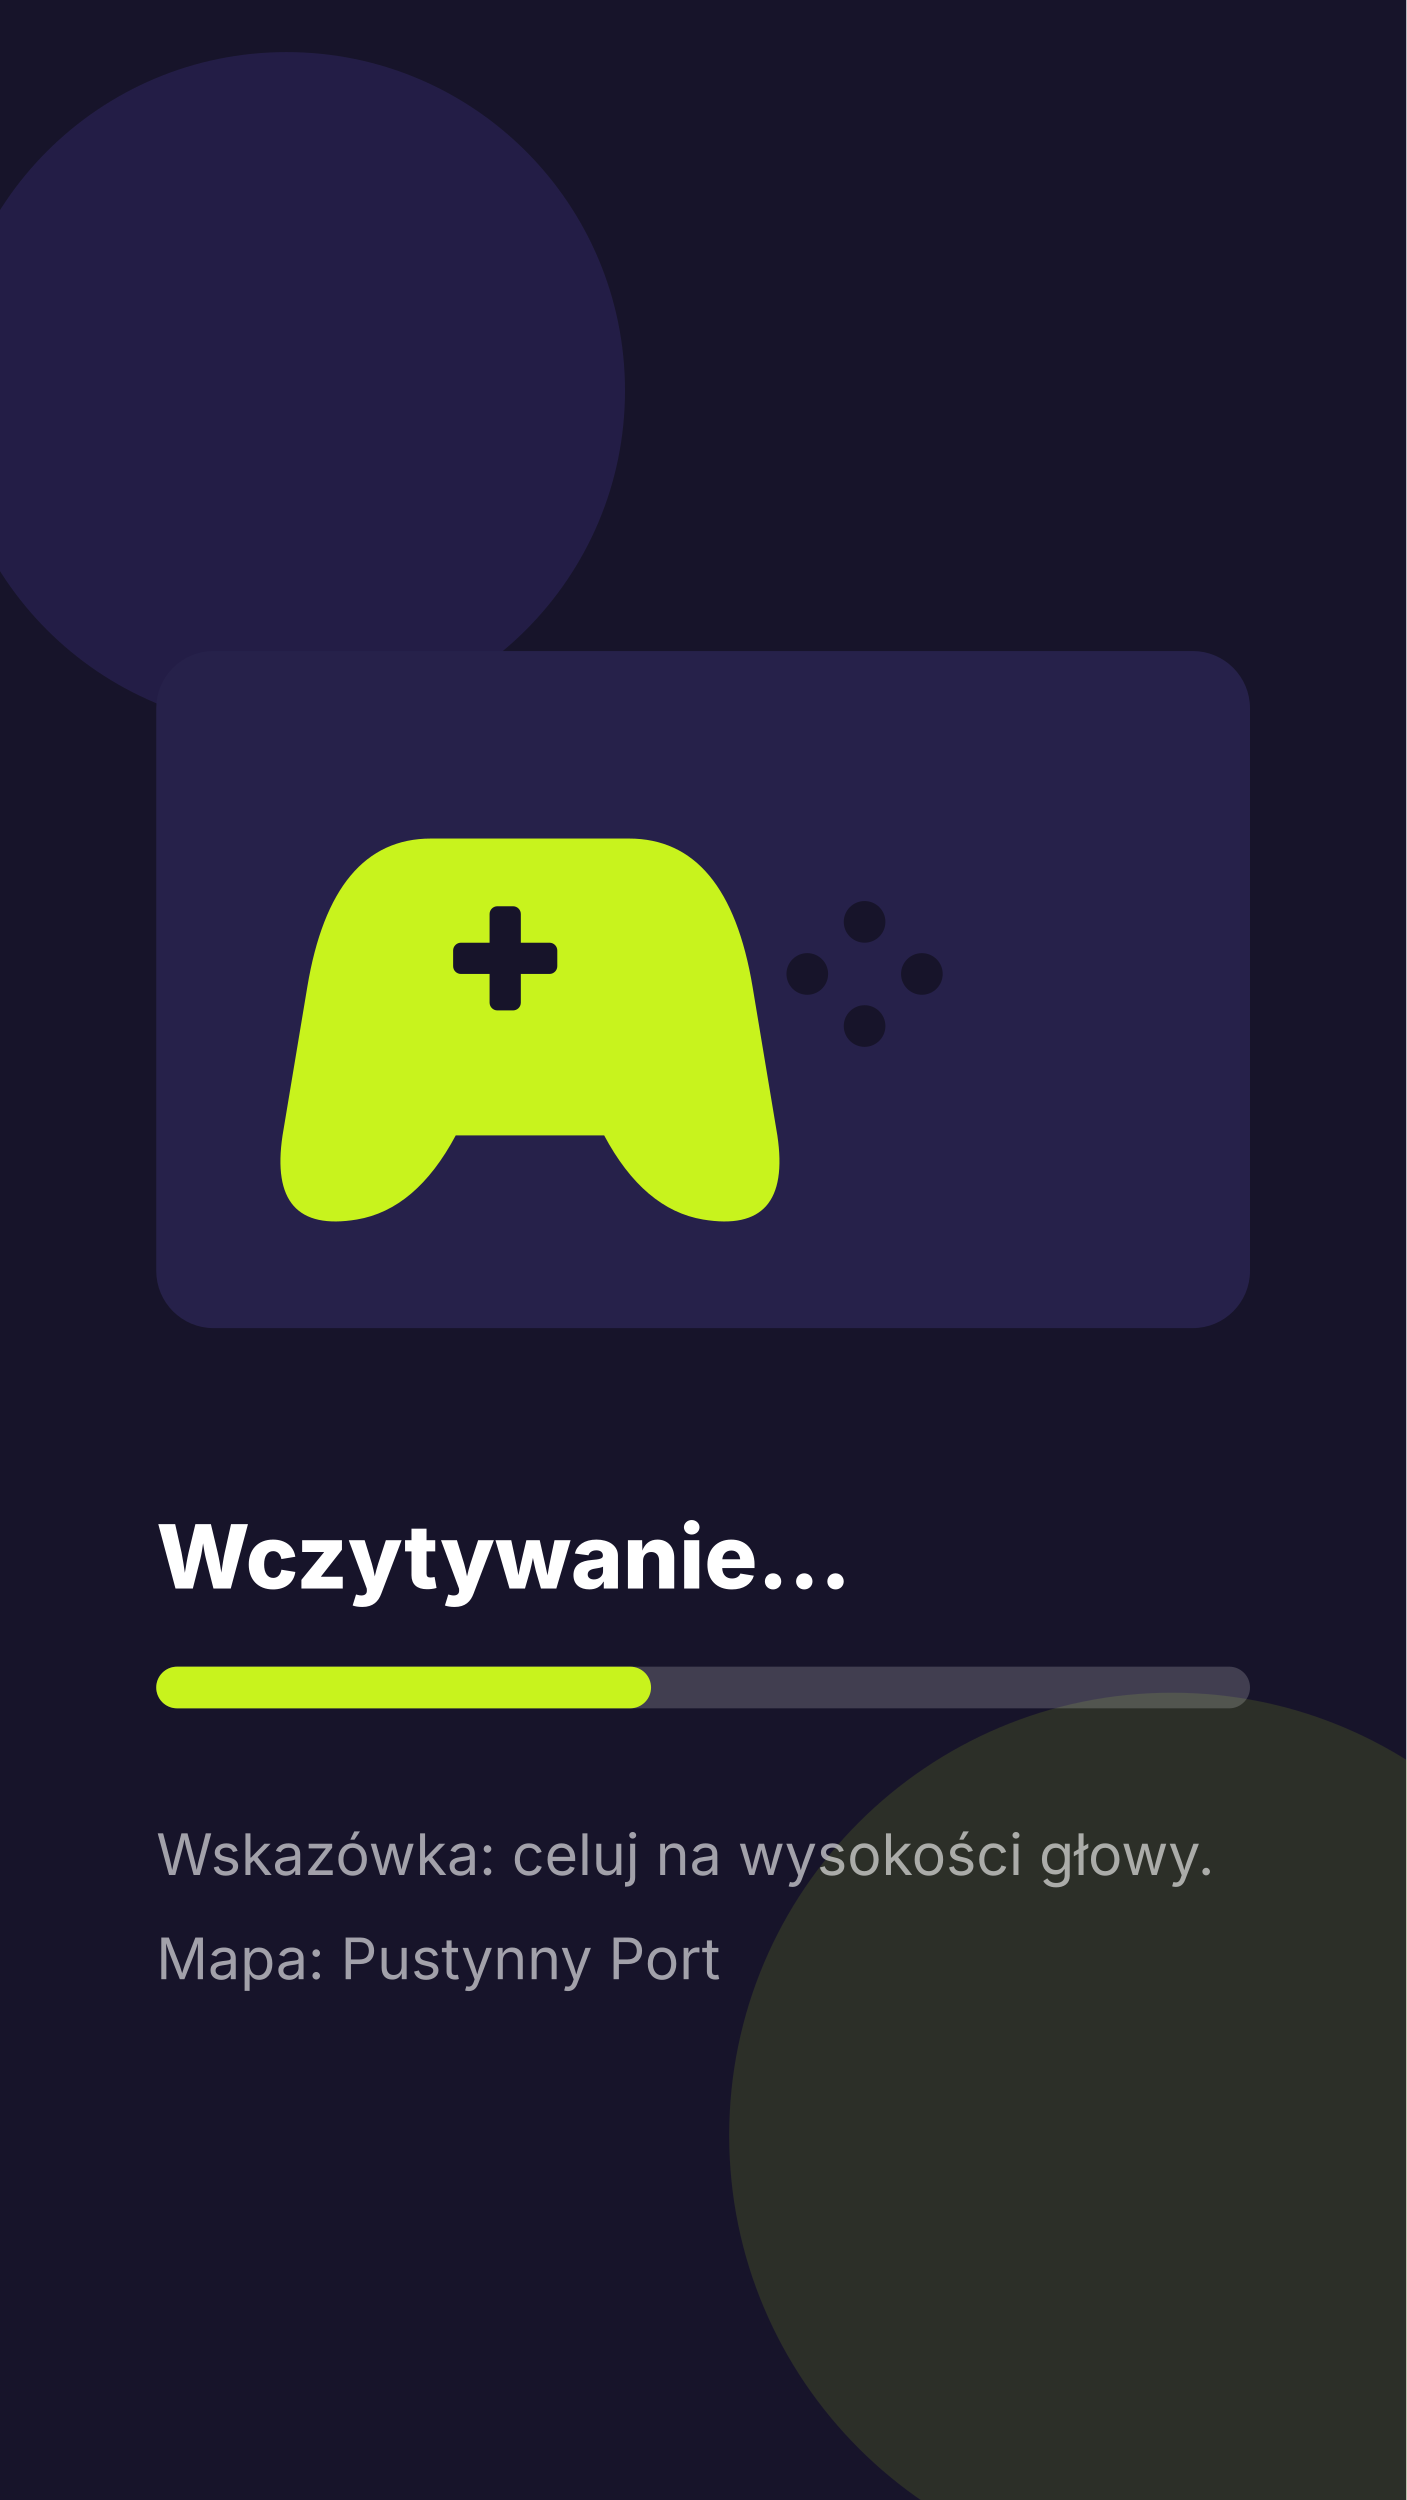
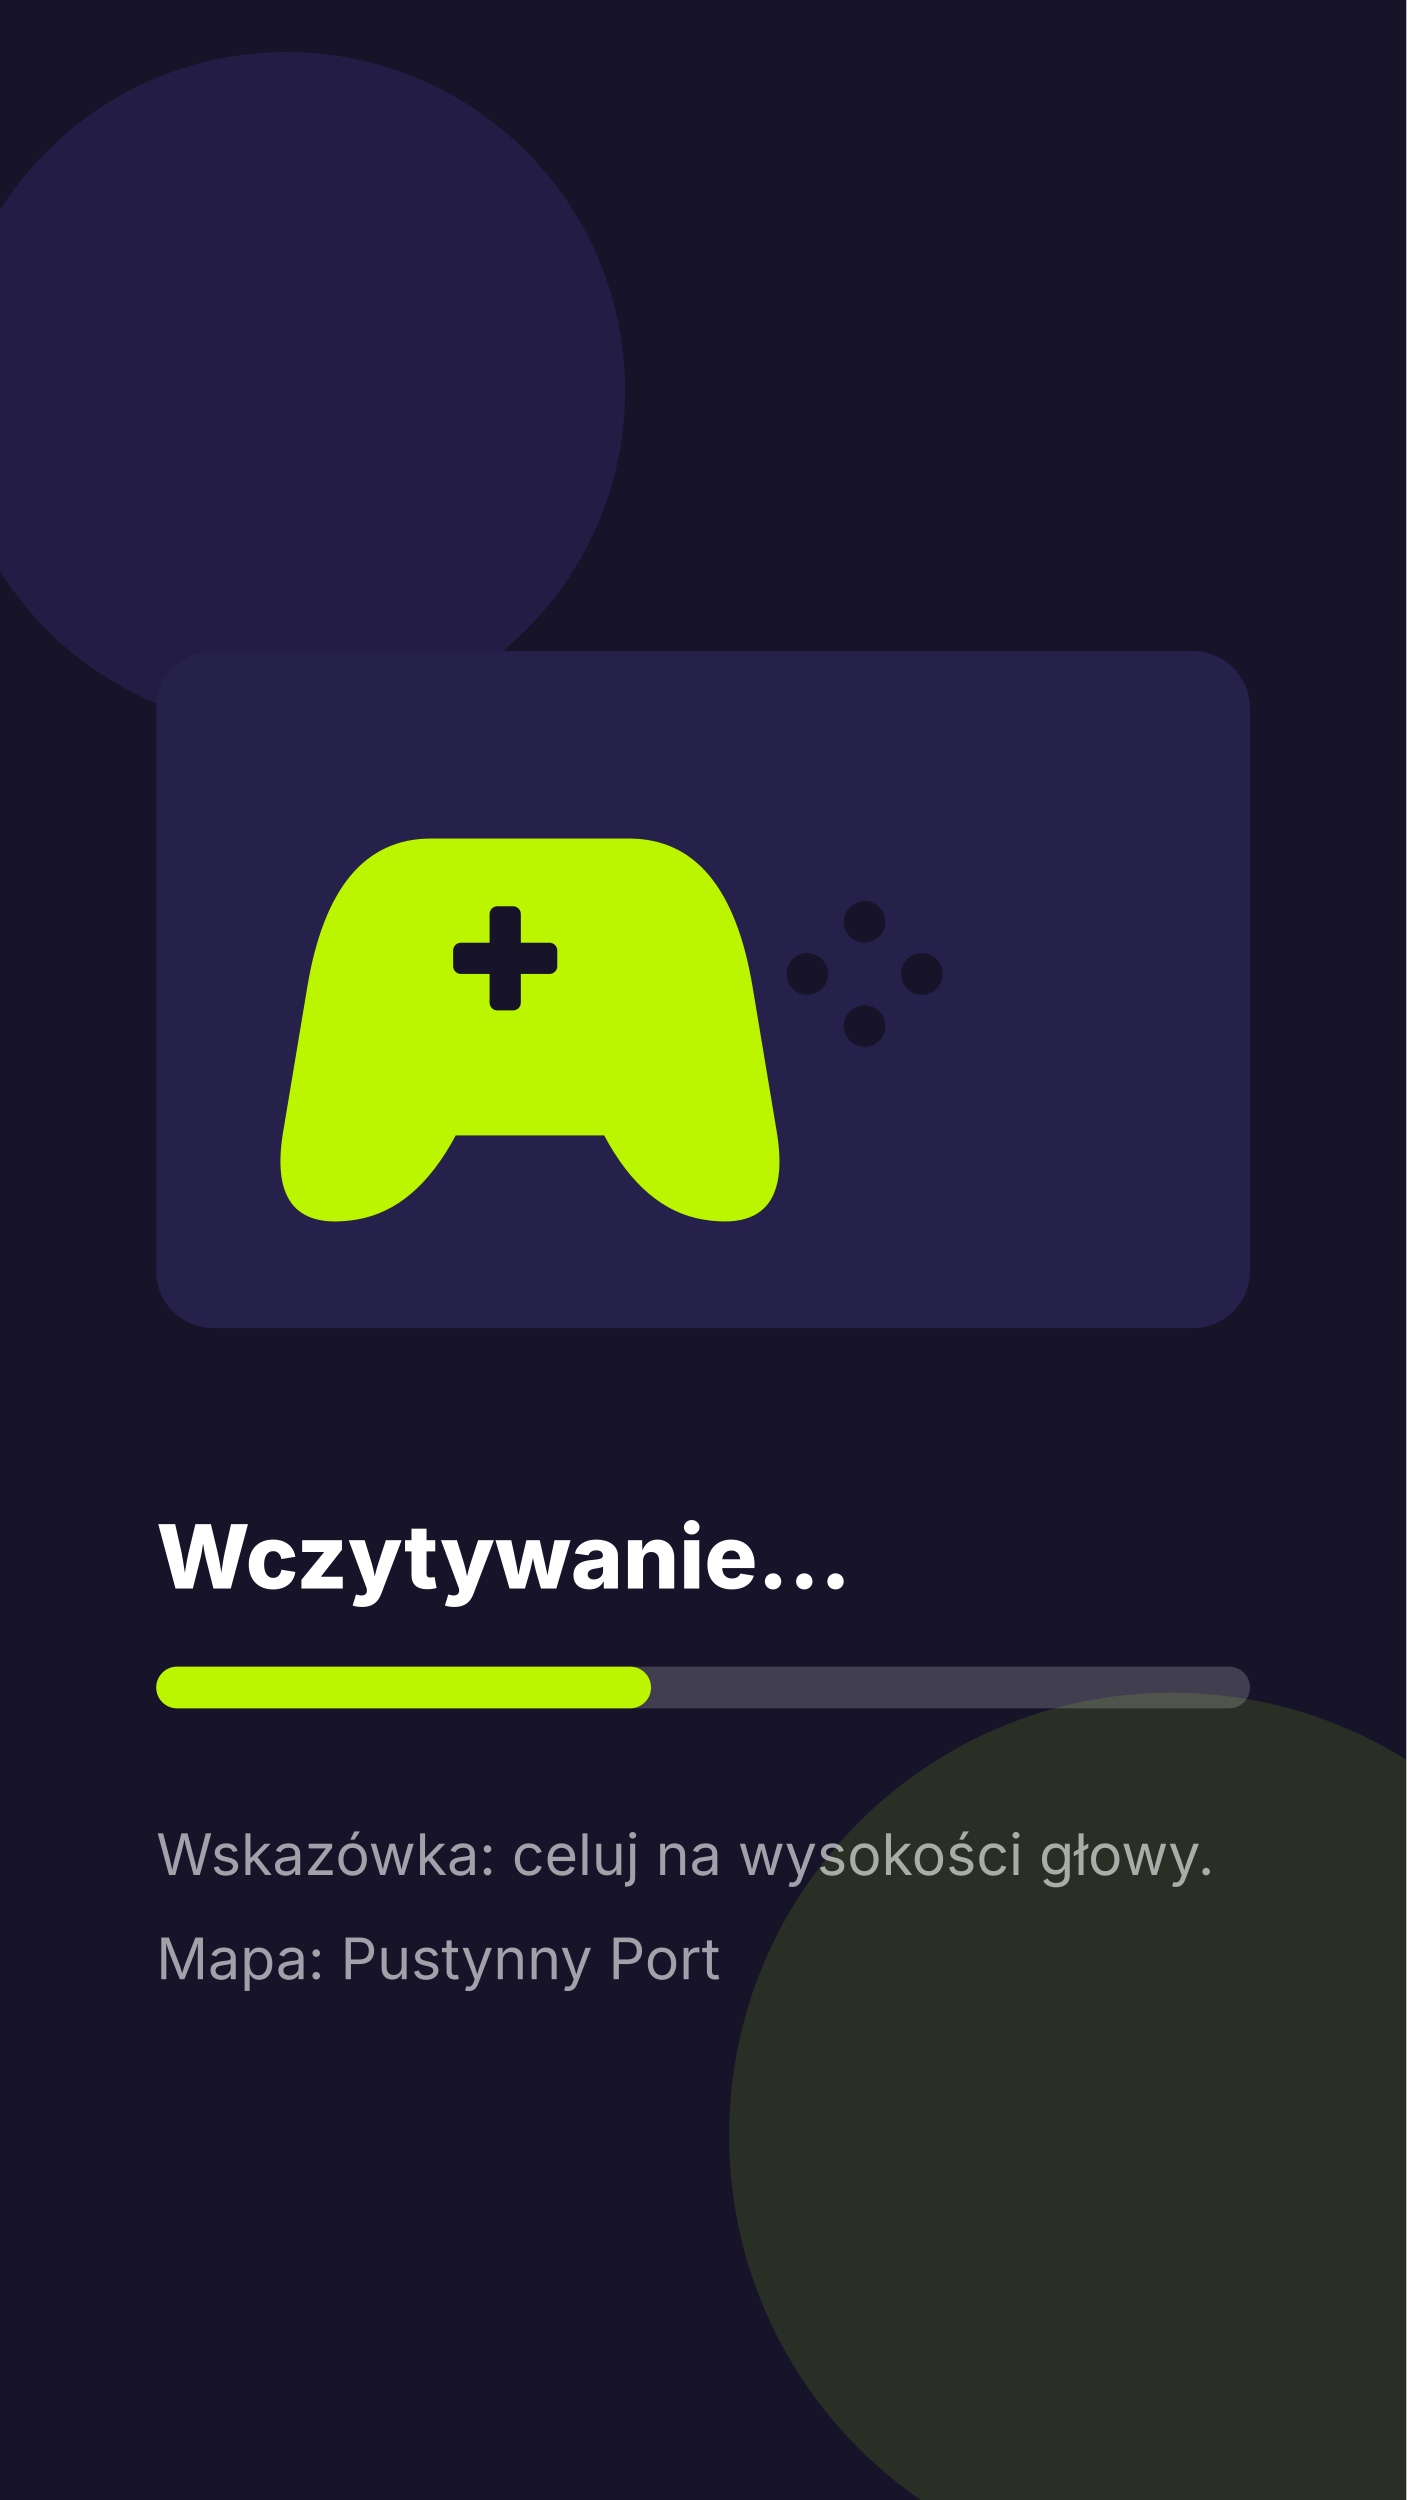
<svg xmlns="http://www.w3.org/2000/svg" viewBox="0 0 540 960" role="img" aria-label="Ilustracja: ekran ładowania gry z paskiem postępu i kontrolerem">
  <rect width="540" height="960" fill="#17142a" />
  <circle cx="110" cy="150" r="130" fill="#3a2f7a" opacity=".35" />
-   <circle cx="450" cy="820" r="170" fill="#c8f31d" opacity=".12" />
+   <circle cx="450" cy="820" r="170" fill="#bbf600" opacity=".12" />
  <g fill="#26214a">
    <rect x="60" y="250" width="420" height="260" rx="22" />
  </g>
  <g transform="translate(270 380)">
-     <path d="M-110 -40q-40 0-50 60l-10 60q-6 40 30 34 24-4 40-34h60q16 30 40 34 36 6 30-34l-10-60q-10-60-50-60z" fill="#c8f31d" transform="translate(0 -20) scale(.95)" />
+     <path d="M-110 -40q-40 0-50 60l-10 60q-6 40 30 34 24-4 40-34h60q16 30 40 34 36 6 30-34l-10-60q-10-60-50-60z" fill="#bbf600" transform="translate(0 -20) scale(.95)" />
    <g fill="#17142a">
      <rect x="-82" y="-32" width="12" height="40" rx="3" />
      <rect x="-96" y="-18" width="40" height="12" rx="3" />
      <circle cx="62" cy="-26" r="8" />
      <circle cx="84" cy="-6" r="8" />
      <circle cx="40" cy="-6" r="8" />
      <circle cx="62" cy="14" r="8" />
    </g>
  </g>
  <g font-family="Inter, Arial, sans-serif" font-weight="800" fill="#fff">
    <text x="60" y="610" font-size="34">Wczytywanie…</text>
  </g>
  <rect x="60" y="640" width="420" height="16" rx="8" fill="#fff" opacity=".18" />
-   <rect x="60" y="640" width="190" height="16" rx="8" fill="#c8f31d" />
+   <rect x="60" y="640" width="190" height="16" rx="8" fill="#bbf600" />
  <g font-family="Inter, Arial, sans-serif" font-size="22" fill="#fff" opacity=".6">
    <text x="60" y="720">Wskazówka: celuj na wysokości głowy.</text>
    <text x="60" y="760">Mapa: Pustynny Port</text>
  </g>
</svg>
